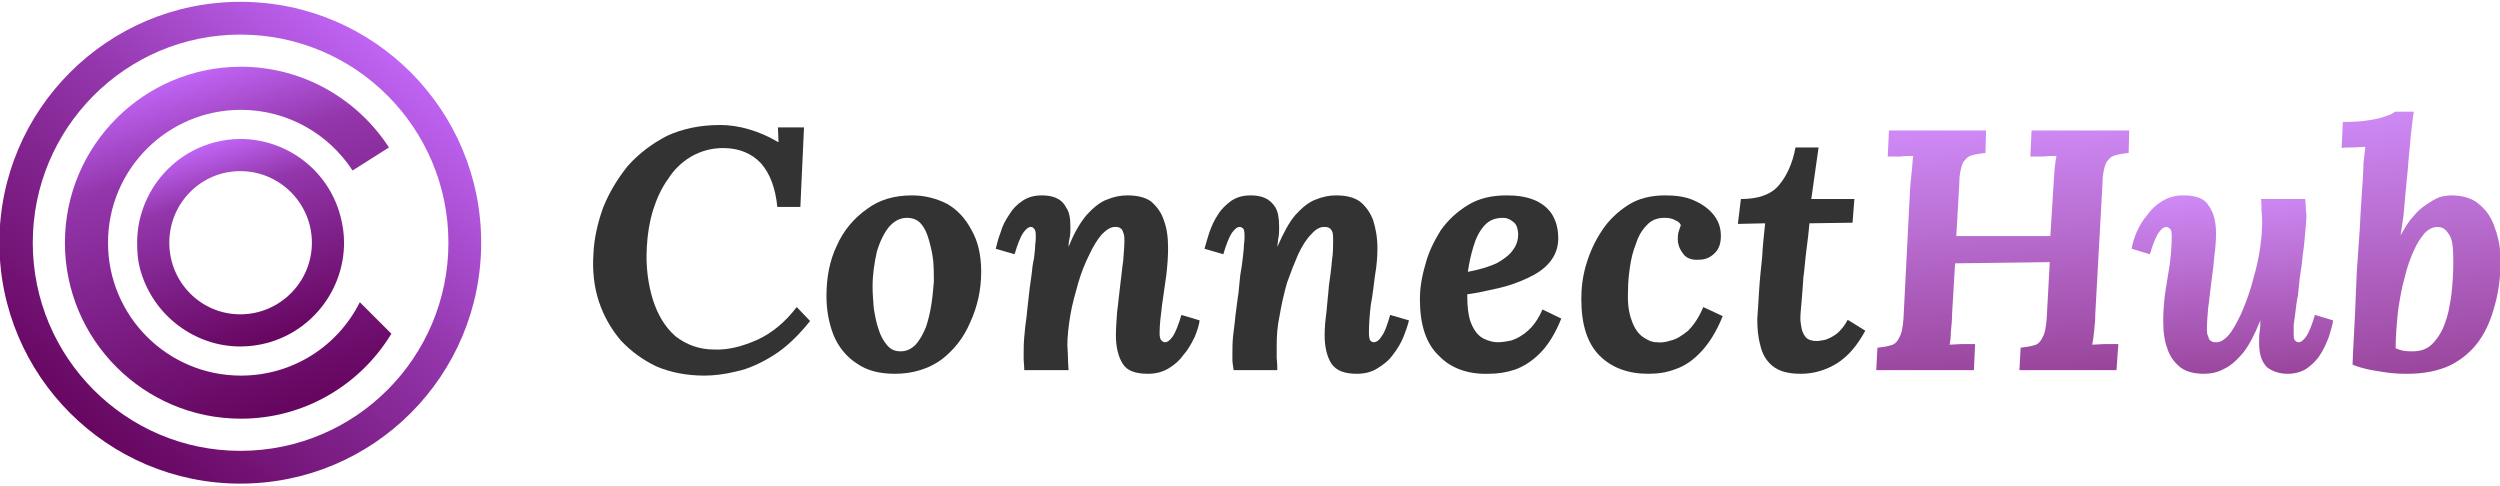
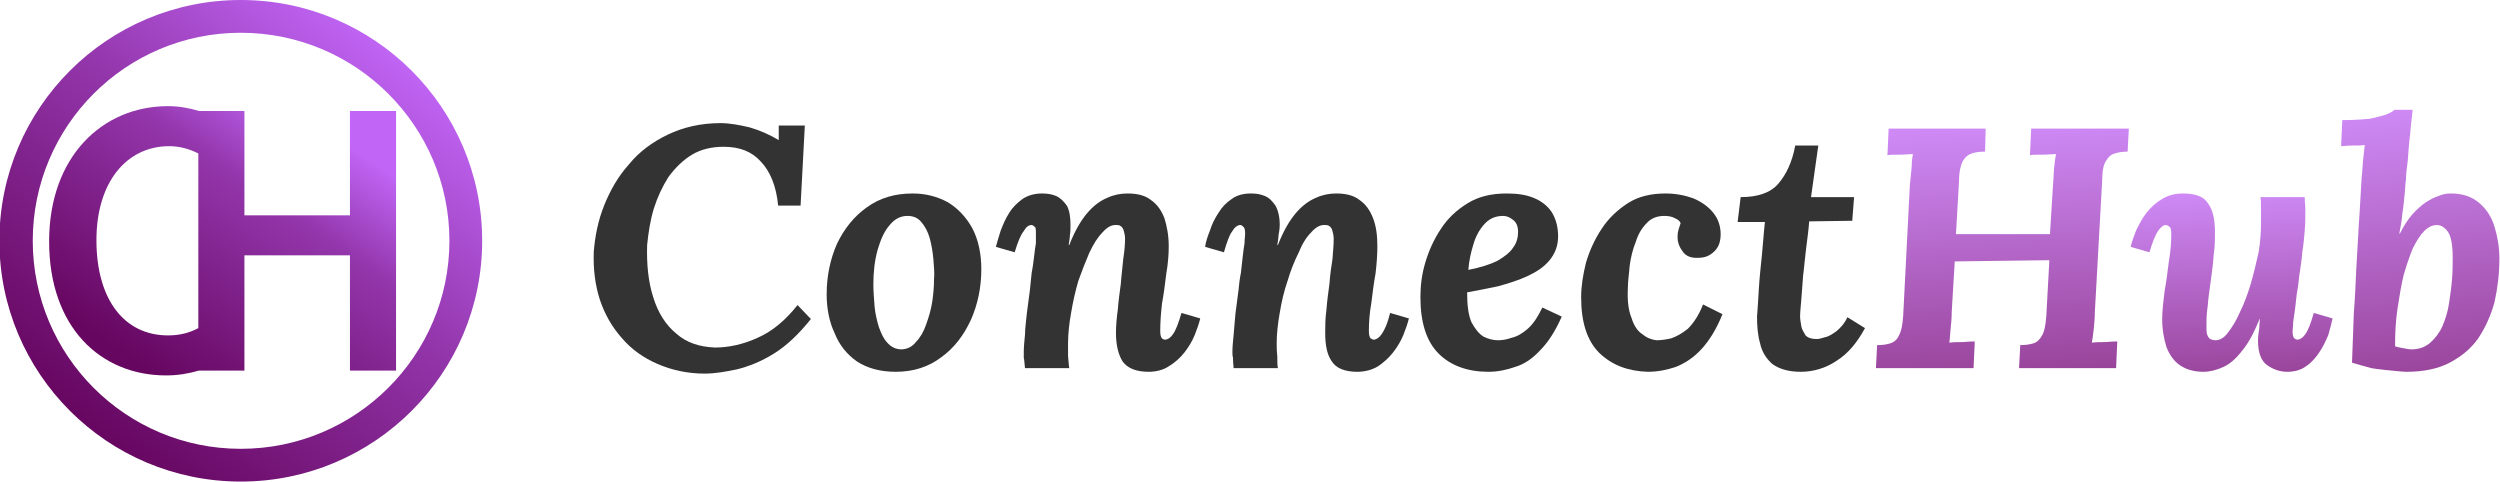
- <svg xmlns="http://www.w3.org/2000/svg" xmlns:xlink="http://www.w3.org/1999/xlink" xml:space="preserve" width="41.2mm" height="8mm" version="1.1" style="shape-rendering:geometricPrecision; text-rendering:geometricPrecision; image-rendering:optimizeQuality; fill-rule:evenodd; clip-rule:evenodd" viewBox="0 0 4120 800">
+ <svg xmlns="http://www.w3.org/2000/svg" xml:space="preserve" width="41.219mm" height="7.94mm" version="1.1" style="shape-rendering:geometricPrecision; text-rendering:geometricPrecision; image-rendering:optimizeQuality; fill-rule:evenodd; clip-rule:evenodd" viewBox="0 0 4122 794">
  <defs>
    <style type="text/css">
   
    .fil0 {fill:#333333;fill-rule:nonzero}
    .fil2 {fill:url(#id0)}
    .fil3 {fill:url(#id1)}
-     .fil4 {fill:url(#id2)}
-     .fil1 {fill:url(#id3);fill-rule:nonzero}
+     .fil1 {fill:url(#id2);fill-rule:nonzero}
   
  </style>
-     <linearGradient id="id0" gradientUnits="userSpaceOnUse" x1="651.76" y1="89.33" x2="140.88" y2="710.67">
+     <linearGradient id="id0" gradientUnits="userSpaceOnUse" x1="653.13" y1="86.24" x2="141.04" y2="707.76">
      <stop offset="0" style="stop-opacity:1; stop-color:#C065F5" />
      <stop offset="0.412" style="stop-opacity:1; stop-color:#9336AB" />
      <stop offset="1" style="stop-opacity:1; stop-color:#660660" />
    </linearGradient>
-     <linearGradient id="id1" gradientUnits="userSpaceOnUse" x1="290.83" y1="127.38" x2="461.51" y2="672.62">
+     <linearGradient id="id1" gradientUnits="userSpaceOnUse" x1="509.56" y1="192.89" x2="224.45" y2="601.11">
      <stop offset="0" style="stop-opacity:1; stop-color:#C065F5" />
-       <stop offset="0.251" style="stop-opacity:1; stop-color:#9336AB" />
+       <stop offset="0.302" style="stop-opacity:1; stop-color:#9336AB" />
      <stop offset="1" style="stop-opacity:1; stop-color:#660660" />
    </linearGradient>
-     <linearGradient id="id2" gradientUnits="userSpaceOnUse" xlink:href="#id1" x1="345.18" y1="236.65" x2="447.46" y2="563.35">
-   </linearGradient>
-     <linearGradient id="id3" gradientUnits="objectBoundingBox" x1="45.173%" y1="0%" x2="54.827%" y2="166.244%">
+     <linearGradient id="id2" gradientUnits="objectBoundingBox" x1="45.161%" y1="0%" x2="54.838%" y2="166.532%">
      <stop offset="0" style="stop-opacity:1; stop-color:#CE89F5" />
      <stop offset="0.6" style="stop-opacity:1; stop-color:#9A469D" />
      <stop offset="1" style="stop-opacity:1; stop-color:#660245" />
    </linearGradient>
  </defs>
  <g id="Layer_x0020_1">
-     <g id="_2809663997584">
-       <path class="fil0" d="M1187 206c14,0 30,2 47,7 17,5 33,12 48,21l1 0 -1 -24 43 0 -6 131 -38 0c-3,-31 -12,-55 -27,-72 -15,-16 -36,-25 -62,-25 -20,0 -37,5 -53,14 -15,9 -28,21 -38,37 -11,15 -19,33 -25,52 -6,20 -9,40 -10,60 -2,32 2,61 10,87 8,25 20,45 37,60 18,14 39,22 64,22 23,1 46,-5 71,-16 24,-11 46,-29 65,-54l22 23c-20,25 -40,44 -61,57 -21,13 -41,22 -60,26 -20,5 -38,7 -53,7 -29,0 -55,-5 -79,-15 -23,-11 -42,-25 -59,-43 -16,-19 -28,-40 -36,-64 -8,-24 -11,-51 -9,-79 1,-25 7,-51 16,-76 10,-25 24,-48 41,-69 18,-20 39,-36 64,-49 26,-12 55,-18 88,-18z" />
-       <path id="1" class="fil0" d="M1503 322c21,0 40,5 58,14 17,10 30,24 40,43 11,19 16,42 16,69 0,29 -6,57 -18,83 -11,26 -27,46 -48,62 -21,15 -47,23 -76,23 -25,0 -46,-5 -63,-17 -17,-11 -30,-27 -38,-46 -8,-20 -12,-42 -12,-65 0,-30 5,-58 17,-83 11,-25 28,-45 49,-60 21,-16 46,-23 75,-23zm-8 37c-12,0 -21,5 -30,15 -8,10 -15,24 -20,41 -4,18 -7,37 -7,57 0,12 1,23 2,36 2,12 4,24 8,35 3,10 8,19 14,26 6,7 13,10 22,10 10,0 18,-4 25,-11 7,-8 12,-17 17,-29 4,-12 7,-25 9,-38 2,-13 3,-25 4,-37 0,-10 0,-21 -1,-33 -1,-12 -4,-24 -7,-35 -3,-11 -7,-20 -13,-27 -6,-7 -14,-10 -23,-10z" />
-       <path id="2" class="fil0" d="M1892 616c-21,0 -35,-5 -42,-17 -7,-11 -11,-27 -11,-46 0,-12 1,-24 2,-39 2,-14 3,-28 5,-43 2,-14 3,-28 5,-41 1,-13 2,-24 2,-33 0,-5 0,-10 -2,-14 -1,-3 -2,-6 -5,-7 -2,-2 -5,-2 -9,-2 -6,0 -13,4 -21,12 -7,8 -14,19 -21,34 -7,14 -13,29 -18,46 -5,18 -10,35 -13,53 -3,18 -5,35 -5,50 0,5 1,12 1,21 0,9 1,16 1,20l-73 0c0,-8 -1,-13 -1,-17 0,-3 0,-6 0,-10 0,-8 0,-17 1,-28 1,-11 2,-22 4,-35 1,-13 3,-25 4,-37 1,-11 3,-21 4,-30 1,-10 2,-19 4,-27 1,-9 2,-16 2,-23 1,-6 1,-11 1,-14 0,-7 -1,-11 -3,-12 -1,-2 -3,-3 -5,-3 -4,0 -8,3 -13,10 -4,6 -9,18 -14,35l-31 -9c2,-8 4,-17 8,-27 3,-11 8,-20 14,-29 6,-10 13,-17 22,-23 9,-6 19,-9 32,-9 8,0 16,1 23,4 7,3 13,8 17,16 5,7 7,17 7,31 0,7 0,13 -1,18 -1,4 -2,9 -2,16l0 0c9,-23 19,-40 30,-53 11,-12 22,-21 33,-25 12,-5 23,-7 34,-7 16,0 29,3 39,10 9,8 17,18 21,31 5,13 7,28 7,46 0,13 -1,28 -3,45 -2,16 -5,33 -7,49 -2,17 -4,32 -4,46 0,6 1,10 3,12 2,2 4,3 6,3 4,0 8,-3 13,-10 4,-6 9,-18 14,-35l30 9c-1,8 -4,17 -8,27 -5,10 -10,20 -18,29 -7,10 -15,17 -25,23 -10,6 -21,9 -34,9z" />
-       <path id="3" class="fil0" d="M2236 616c-20,0 -34,-5 -42,-17 -7,-11 -11,-27 -11,-46 0,-12 1,-24 3,-39 1,-14 3,-28 4,-43 2,-14 4,-28 5,-41 2,-13 2,-24 2,-33 0,-5 0,-10 -1,-14 -1,-3 -3,-6 -5,-7 -3,-2 -6,-2 -9,-2 -7,0 -14,4 -21,12 -8,8 -15,19 -22,34 -6,14 -12,29 -18,46 -5,18 -9,35 -12,53 -4,18 -5,35 -5,50 0,5 0,12 0,21 1,9 1,16 1,20l-72 0c-1,-8 -2,-13 -2,-17 0,-3 0,-6 0,-10 0,-8 0,-17 1,-28 1,-11 3,-22 4,-35 2,-13 3,-25 5,-37 1,-11 2,-21 3,-30 2,-10 3,-19 4,-27 1,-9 2,-16 2,-23 1,-6 1,-11 1,-14 0,-7 -1,-11 -2,-12 -2,-2 -4,-3 -6,-3 -4,0 -8,3 -13,10 -4,6 -9,18 -14,35l-31 -9c2,-8 5,-17 8,-27 4,-11 8,-20 14,-29 6,-10 14,-17 22,-23 9,-6 19,-9 32,-9 8,0 16,1 23,4 7,3 13,8 18,16 4,7 6,17 6,31 0,7 0,13 -1,18 -1,4 -1,9 -2,16l0 0c10,-23 19,-40 30,-53 11,-12 22,-21 33,-25 12,-5 23,-7 34,-7 16,0 29,3 39,10 10,8 17,18 22,31 4,13 7,28 7,46 0,13 -1,28 -4,45 -2,16 -4,33 -7,49 -2,17 -3,32 -3,46 0,6 1,10 2,12 2,2 4,3 6,3 4,0 9,-3 13,-10 5,-6 9,-18 14,-35l31 9c-2,8 -5,17 -9,27 -4,10 -10,20 -17,29 -7,10 -16,17 -26,23 -9,6 -21,9 -34,9z" />
-       <path id="4" class="fil0" d="M2483 322c17,0 31,2 44,7 13,5 23,13 30,23 7,11 11,24 11,41 0,15 -5,28 -14,39 -9,11 -21,19 -36,26 -15,7 -31,13 -49,17 -18,4 -35,8 -51,10 0,21 2,38 7,49 5,12 12,20 20,24 8,4 16,6 23,6 7,0 14,-1 23,-3 9,-3 18,-8 27,-16 9,-8 17,-19 24,-35l31 15c-10,25 -22,44 -35,57 -13,13 -27,22 -41,27 -15,5 -29,7 -44,7 -34,1 -62,-9 -82,-30 -21,-20 -31,-51 -31,-93 0,-18 3,-37 9,-57 5,-20 14,-38 25,-56 12,-17 27,-31 45,-42 18,-11 39,-16 64,-16zm-6 37c-13,0 -23,4 -31,13 -8,9 -14,21 -18,35 -4,13 -7,27 -9,41 21,-4 37,-9 49,-15 12,-7 21,-14 26,-22 6,-8 8,-17 8,-26 -1,-10 -3,-16 -9,-20 -5,-4 -10,-6 -16,-6z" />
-       <path id="5" class="fil0" d="M2744 322c18,0 33,2 47,8 14,6 25,14 33,24 8,10 12,21 12,35 0,12 -3,21 -10,28 -7,7 -15,11 -26,11 -13,1 -22,-3 -27,-11 -6,-8 -8,-16 -8,-22 0,-3 0,-7 1,-12 1,-4 3,-8 4,-12 -1,-3 -4,-6 -9,-8 -5,-3 -11,-4 -18,-4 -12,0 -22,4 -29,12 -8,8 -14,18 -18,31 -5,12 -8,25 -10,39 -2,14 -3,26 -3,38 -1,20 1,36 6,49 4,12 10,21 18,27 7,5 15,9 23,9 7,1 15,0 24,-3 9,-2 18,-8 28,-16 9,-9 18,-22 25,-39l32 15c-10,25 -22,44 -35,58 -13,14 -27,24 -42,29 -15,6 -30,8 -46,8 -33,0 -60,-10 -80,-30 -20,-20 -30,-51 -30,-93 0,-18 2,-37 8,-57 6,-20 14,-38 26,-56 11,-17 26,-31 43,-42 17,-11 38,-16 61,-16z" />
-       <path id="6" class="fil0" d="M2997 243l-12 85 71 0 -3 39 -71 1c-1,13 -3,28 -5,44 -2,15 -3,31 -5,45 -1,15 -2,29 -3,40 -1,12 -2,21 -2,28 0,5 1,10 2,16 1,6 4,11 7,15 4,4 10,6 18,6 4,0 8,-1 14,-2 6,-2 12,-5 19,-10 6,-5 13,-13 18,-23l29 18c-13,24 -28,42 -47,54 -18,11 -38,17 -59,17 -21,0 -36,-4 -47,-13 -10,-8 -17,-20 -20,-34 -4,-14 -5,-29 -5,-44 1,-13 2,-28 3,-46 1,-17 3,-36 5,-55 1,-19 3,-38 5,-56l-45 1 5 -41c28,0 49,-7 62,-22 13,-15 23,-36 28,-63l38 0z" />
-       <path id="7" class="fil1" d="M3509 215l-1 37c-9,1 -16,2 -22,4 -6,1 -11,6 -15,12 -3,7 -6,18 -6,33l-12 217c0,10 -1,19 -2,29 -1,9 -2,16 -3,21 7,0 14,-1 23,-1 9,0 16,0 20,0l-3 43 -160 0 2 -37c8,-1 16,-2 22,-4 6,-1 11,-6 14,-13 4,-6 6,-17 7,-32l5 -92 -156 2 -5 84c0,10 -1,19 -2,29 0,9 -1,16 -2,21 6,0 14,-1 23,-1 9,0 16,0 19,0l-2 43 -161 0 2 -37c9,-1 16,-2 22,-4 6,-1 11,-6 14,-13 4,-6 6,-17 7,-32l11 -216c1,-11 2,-20 3,-30 1,-9 1,-16 2,-21 -6,0 -13,0 -22,1 -10,0 -16,0 -20,0l2 -43 160 0 -1 37c-9,1 -16,2 -22,4 -6,1 -11,6 -15,12 -3,7 -6,18 -6,33l-5 88 155 0 5 -81c1,-11 1,-20 2,-30 1,-9 2,-16 3,-21 -6,0 -14,0 -23,1 -9,0 -16,0 -20,0l2 -43 161 0z" />
-       <path id="8" class="fil1" d="M3632 616c-15,0 -28,-3 -38,-10 -10,-8 -18,-18 -22,-31 -5,-13 -7,-28 -7,-46 0,-14 1,-29 3,-45 3,-17 5,-33 8,-50 2,-17 3,-32 3,-45 0,-7 -1,-11 -3,-12 -2,-2 -4,-3 -6,-3 -4,0 -8,3 -13,10 -4,6 -9,18 -14,35l-30 -9c1,-8 4,-17 8,-27 5,-11 10,-20 18,-29 7,-10 15,-17 25,-23 10,-6 21,-9 34,-9 21,0 35,5 42,17 8,11 12,26 12,46 0,12 -1,24 -3,39 -1,14 -3,28 -5,43 -2,14 -3,28 -5,41 -1,13 -2,24 -2,33 0,5 0,10 2,13 1,4 2,7 5,8 2,2 5,2 9,2 6,0 13,-4 20,-12 7,-8 13,-20 20,-34 6,-14 12,-29 17,-46 5,-18 10,-35 13,-53 3,-18 5,-35 5,-51 0,-5 0,-12 -1,-20 0,-9 0,-16 -1,-20l73 0c1,8 1,13 1,17 0,3 1,6 1,10 0,8 -1,17 -2,28 -1,12 -2,24 -4,36 -1,13 -3,26 -5,39 -1,10 -2,20 -3,29 -2,9 -3,18 -4,26 -1,8 -2,16 -3,22 0,6 0,11 0,14 0,6 0,10 2,12 2,2 4,3 6,3 4,0 8,-3 13,-10 4,-6 9,-18 14,-35l30 9c-1,8 -4,17 -7,27 -4,10 -8,20 -14,29 -6,10 -14,17 -22,23 -9,6 -20,9 -32,9 -12,0 -23,-3 -33,-10 -9,-8 -14,-21 -14,-41 0,-8 0,-14 1,-19 1,-6 1,-11 1,-18l0 0c-9,23 -18,40 -28,53 -11,13 -21,22 -32,27 -11,6 -22,8 -33,8z" />
-       <path id="9" class="fil1" d="M3978 184c-2,11 -3,24 -5,39 -1,15 -3,30 -4,44 -1,14 -2,25 -3,32 0,4 -1,11 -2,22 -1,10 -2,21 -3,34 -2,12 -3,23 -5,33l0 0c7,-12 13,-23 21,-31 7,-9 14,-15 22,-20 7,-5 14,-9 21,-12 7,-2 14,-3 20,-3 19,0 35,5 46,15 12,10 21,23 26,40 6,16 9,34 9,52 0,26 -3,50 -9,72 -6,23 -14,43 -26,60 -12,17 -28,31 -48,41 -19,9 -43,14 -70,14 -6,0 -15,0 -25,-1 -11,-1 -22,-3 -34,-5 -11,-2 -22,-5 -32,-9 1,-30 3,-57 4,-82 1,-25 2,-49 3,-72 2,-23 3,-47 5,-71 1,-25 3,-52 5,-82 0,-6 1,-15 1,-25 1,-10 2,-19 3,-27 -6,0 -13,1 -21,1 -8,0 -14,0 -18,1l2 -43c18,0 32,-1 44,-3 12,-2 21,-4 28,-7 7,-2 12,-5 14,-7l31 0zm39 190c-7,0 -14,3 -21,10 -6,7 -13,17 -18,29 -6,13 -11,27 -15,44 -5,17 -8,35 -11,55 -2,20 -4,41 -4,62 3,1 7,3 13,4 6,1 11,1 14,1 13,0 23,-3 31,-10 8,-7 15,-17 20,-28 5,-12 9,-24 11,-38 3,-14 4,-27 5,-41 1,-13 1,-25 1,-35 0,-21 -2,-35 -8,-42 -5,-8 -11,-11 -18,-11z" />
-       <path class="fil2" d="M54 400c0,-189 153,-343 342,-343 190,0 343,154 343,343 0,189 -153,343 -343,343 -189,0 -342,-154 -342,-343zm342 -397c-219,0 -397,178 -397,397 0,219 178,397 397,397 220,0 397,-178 397,-397 0,-219 -177,-397 -397,-397z" />
-       <path class="fil3" d="M178 400c0,-121 98,-219 219,-219 77,0 145,40 184,100l60 -38c-52,-80 -142,-133 -244,-133 -160,0 -290,130 -290,290 0,160 130,290 290,290 105,0 197,-56 248,-140l-52 -52c-36,72 -110,121 -196,121 -121,0 -219,-98 -219,-219z" />
-       <path class="fil4" d="M279 400c0,-65 52,-118 117,-118 65,0 118,53 118,118 0,65 -53,118 -118,118 -65,0 -117,-53 -117,-118zm282 -44c-20,-76 -89,-127 -165,-127 -14,0 -29,2 -44,6 -76,21 -126,90 -126,165 0,15 1,29 5,44 21,76 90,127 165,127 15,0 30,-2 45,-6 76,-21 126,-90 126,-165 0,-15 -2,-29 -6,-44z" />
+     <g id="_2600748127264">
+       <path class="fil0" d="M1188 203c15,0 31,3 48,7 17,5 33,12 48,21l0 0 0 -24 43 0 -7 132 -37 0c-3,-32 -13,-56 -28,-72 -15,-17 -35,-25 -62,-25 -19,0 -37,4 -52,13 -15,9 -28,22 -39,37 -10,16 -18,33 -24,52 -6,20 -9,40 -11,60 -1,32 2,61 10,86 8,26 21,46 38,60 17,15 38,22 64,23 22,0 46,-5 70,-16 25,-11 46,-29 66,-54l22 23c-20,25 -40,44 -61,57 -21,13 -41,21 -61,26 -19,4 -37,7 -53,7 -29,0 -55,-6 -78,-16 -23,-10 -43,-24 -59,-43 -16,-18 -28,-39 -36,-63 -8,-25 -11,-51 -10,-79 2,-25 7,-51 17,-76 10,-25 23,-48 41,-68 17,-21 39,-37 64,-49 25,-12 54,-19 87,-19z" />
+       <path id="1" class="fil0" d="M1505 319c21,0 40,5 57,14 17,10 31,25 41,43 10,19 15,42 15,68 0,30 -6,58 -17,83 -12,26 -28,47 -49,62 -21,16 -46,24 -75,24 -26,0 -47,-6 -64,-17 -17,-12 -29,-27 -37,-47 -9,-19 -13,-41 -13,-64 0,-30 6,-58 17,-83 12,-25 28,-45 49,-60 22,-16 47,-23 76,-23zm-9 37c-11,0 -21,5 -29,15 -9,10 -15,24 -20,41 -5,18 -7,37 -7,57 0,11 1,23 2,36 1,12 4,24 7,34 4,11 8,20 14,26 6,7 14,11 23,11 9,0 18,-4 24,-12 7,-7 13,-17 17,-29 4,-11 8,-24 10,-37 2,-13 3,-26 3,-37 1,-10 0,-21 -1,-33 -1,-12 -3,-24 -6,-35 -3,-11 -8,-20 -14,-27 -6,-7 -13,-10 -23,-10z" />
+       <path id="2" class="fil0" d="M1894 613c-21,0 -35,-6 -43,-17 -7,-11 -11,-27 -11,-47 0,-11 1,-24 3,-38 1,-14 3,-28 5,-43 1,-15 3,-28 4,-41 2,-13 3,-24 3,-33 0,-5 -1,-10 -2,-13 -1,-4 -3,-7 -5,-8 -2,-2 -5,-2 -9,-2 -7,0 -14,4 -21,12 -8,8 -15,19 -22,34 -6,14 -12,29 -18,46 -5,17 -9,35 -12,53 -3,17 -5,34 -5,50 0,5 0,12 0,21 1,8 1,15 2,20l-73 0c-1,-8 -1,-14 -2,-17 0,-3 0,-7 0,-10 0,-8 1,-18 2,-28 0,-11 2,-23 3,-35 2,-13 3,-25 5,-38 1,-10 2,-20 3,-29 2,-10 3,-19 4,-27 1,-9 2,-16 3,-22 0,-7 0,-12 0,-15 0,-7 0,-11 -2,-12 -2,-2 -4,-3 -5,-3 -5,0 -9,3 -13,10 -5,6 -10,18 -15,35l-31 -9c2,-8 5,-17 8,-27 4,-10 8,-20 14,-29 6,-10 14,-17 22,-23 9,-6 20,-9 32,-9 8,0 16,1 23,4 7,3 13,9 18,16 4,7 6,18 6,31 0,7 0,13 -1,18 0,4 -1,10 -2,16l1 0c9,-23 19,-40 29,-52 11,-13 22,-21 34,-26 11,-5 22,-7 33,-7 16,0 29,3 39,11 10,7 17,17 22,30 4,13 7,28 7,46 0,13 -1,28 -4,45 -2,16 -4,33 -7,49 -2,17 -3,32 -3,46 0,6 1,10 3,12 1,1 3,2 5,2 4,0 9,-3 13,-9 5,-7 9,-18 14,-35l31 9c-2,8 -5,17 -9,27 -4,10 -10,20 -17,29 -7,9 -16,17 -26,23 -9,6 -21,9 -33,9z" />
+       <path id="3" class="fil0" d="M2238 613c-21,0 -35,-6 -42,-17 -8,-11 -11,-27 -11,-47 0,-11 0,-24 2,-38 1,-14 3,-28 5,-43 1,-15 3,-28 5,-41 1,-13 2,-24 2,-33 0,-5 -1,-10 -2,-13 -1,-4 -3,-7 -5,-8 -2,-2 -5,-2 -9,-2 -7,0 -14,4 -21,12 -8,8 -15,19 -21,34 -7,14 -13,29 -18,46 -6,17 -10,35 -13,53 -3,17 -5,34 -5,50 0,5 0,12 1,21 0,8 0,15 1,20l-73 0c-1,-8 -1,-14 -1,-17 -1,-3 -1,-7 -1,-10 0,-8 1,-18 2,-28 1,-11 2,-23 3,-35 2,-13 3,-25 5,-38 1,-10 2,-20 4,-29 1,-10 2,-19 3,-27 1,-9 2,-16 3,-22 0,-7 1,-12 1,-15 0,-7 -1,-11 -3,-12 -2,-2 -3,-3 -5,-3 -4,0 -9,3 -13,10 -5,6 -9,18 -14,35l-31 -9c1,-8 4,-17 8,-27 3,-10 8,-20 14,-29 6,-10 13,-17 22,-23 8,-6 19,-9 31,-9 9,0 16,1 23,4 8,3 13,9 18,16 4,7 7,18 7,31 0,7 -1,13 -2,18 0,4 -1,10 -2,16l1 0c9,-23 19,-40 29,-52 11,-13 22,-21 34,-26 11,-5 22,-7 33,-7 16,0 29,3 39,11 10,7 17,17 22,30 5,13 7,28 7,46 0,13 -1,28 -3,45 -3,16 -5,33 -7,49 -3,17 -4,32 -4,46 0,6 1,10 3,12 2,1 3,2 5,2 4,0 9,-3 13,-9 5,-7 10,-18 14,-35l31 9c-2,8 -5,17 -9,27 -4,10 -10,20 -17,29 -7,9 -16,17 -25,23 -10,6 -22,9 -34,9z" />
+       <path id="4" class="fil0" d="M2484 319c17,0 32,2 44,7 13,5 23,13 30,23 7,11 11,24 11,41 0,15 -5,28 -14,39 -9,11 -21,19 -36,26 -15,7 -31,12 -49,17 -18,4 -35,7 -51,10 0,21 2,37 7,49 6,11 12,19 20,24 8,4 16,6 24,6 6,0 14,-1 22,-4 9,-2 18,-7 27,-15 9,-8 17,-20 24,-35l32 15c-11,25 -23,43 -36,56 -13,14 -27,23 -41,27 -14,5 -29,8 -44,8 -34,0 -62,-10 -82,-30 -20,-20 -30,-51 -30,-93 0,-18 2,-37 8,-57 6,-20 14,-38 26,-56 11,-17 26,-31 44,-42 18,-11 39,-16 64,-16zm-6 37c-13,0 -23,5 -31,14 -8,9 -14,20 -18,34 -4,13 -7,27 -8,41 20,-4 36,-9 48,-15 12,-7 21,-14 26,-22 6,-8 8,-17 8,-26 0,-9 -3,-16 -9,-20 -5,-4 -10,-6 -16,-6z" />
+       <path id="5" class="fil0" d="M2746 319c17,0 32,3 46,8 14,6 25,14 33,24 8,10 12,22 12,35 0,12 -3,21 -10,28 -7,7 -15,11 -26,11 -13,1 -22,-3 -27,-11 -6,-8 -8,-16 -8,-22 0,-3 0,-7 1,-11 1,-5 3,-9 4,-13 -1,-3 -4,-6 -9,-8 -5,-3 -11,-4 -18,-4 -12,0 -22,4 -29,12 -8,8 -14,18 -18,31 -5,12 -8,25 -10,39 -1,14 -3,26 -3,37 -1,21 1,37 6,49 4,13 10,22 18,27 7,6 15,9 23,10 7,0 15,-1 24,-3 9,-3 18,-8 28,-16 9,-9 18,-22 25,-40l32 16c-10,25 -22,44 -35,58 -13,14 -27,23 -42,29 -15,5 -30,8 -46,8 -33,-1 -59,-11 -80,-31 -20,-20 -30,-50 -30,-92 0,-18 3,-37 8,-57 6,-20 14,-38 26,-56 11,-17 26,-31 43,-42 17,-11 38,-16 62,-16z" />
+       <path id="6" class="fil0" d="M2998 240l-12 85 71 0 -3 39 -71 1c-1,14 -3,28 -5,44 -2,15 -3,30 -5,45 -1,15 -2,28 -3,40 -1,12 -2,21 -2,28 0,4 1,10 2,16 1,5 4,10 7,15 4,4 10,6 18,6 4,0 8,-1 14,-3 6,-1 12,-5 19,-10 6,-5 13,-12 18,-23l29 18c-13,24 -28,42 -47,54 -18,12 -38,18 -59,18 -21,0 -36,-5 -47,-13 -10,-9 -17,-20 -20,-34 -4,-14 -5,-29 -5,-44 1,-13 2,-28 3,-46 1,-17 3,-36 5,-55 2,-19 3,-38 5,-55l-45 0 5 -41c28,0 49,-7 62,-22 13,-15 23,-36 28,-63l38 0z" />
+       <path id="7" class="fil1" d="M3510 212l-2 38c-8,0 -15,1 -21,3 -7,2 -11,6 -15,13 -4,6 -6,17 -6,33l-12 215c0,10 -1,20 -2,30 -1,9 -2,16 -3,21 7,-1 14,-1 23,-1 9,-1 16,-1 19,-1l-2 44 -160 0 2 -38c8,0 16,-1 22,-3 6,-2 10,-6 14,-13 4,-7 6,-18 7,-33l5 -91 -156 2 -5 83c0,10 -1,20 -2,30 -1,9 -1,16 -2,21 6,-1 14,-1 23,-1 9,-1 15,-1 19,-1l-2 44 -161 0 2 -38c9,0 16,-1 22,-3 6,-2 11,-6 14,-13 4,-7 6,-18 7,-33l11 -215c1,-10 2,-20 3,-30 0,-9 1,-16 2,-21 -6,0 -13,1 -23,1 -9,0 -15,0 -19,1l2 -44 160 0 -1 38c-9,0 -16,1 -22,3 -6,2 -11,6 -15,13 -3,6 -6,17 -6,33l-5 87 155 0 5 -81c1,-10 1,-20 2,-30 1,-9 2,-16 3,-21 -6,0 -14,1 -23,1 -9,0 -16,0 -20,1l2 -44 161 0z" />
+       <path id="8" class="fil1" d="M3633 613c-16,0 -29,-4 -39,-11 -10,-7 -17,-17 -22,-30 -4,-13 -7,-28 -7,-46 0,-14 2,-29 4,-46 3,-16 5,-33 7,-49 3,-17 4,-32 4,-45 0,-7 -1,-11 -3,-12 -2,-2 -4,-3 -6,-3 -4,0 -8,3 -13,10 -4,6 -9,18 -14,35l-31 -9c2,-8 5,-17 9,-27 5,-10 10,-20 17,-29 8,-10 16,-17 26,-23 10,-6 21,-9 34,-9 21,0 35,5 42,17 8,11 11,27 11,46 0,12 0,24 -2,38 -1,15 -3,29 -5,44 -2,14 -4,28 -5,41 -2,13 -2,24 -2,32 0,6 0,11 1,14 1,4 3,6 5,8 3,1 6,2 9,2 7,0 14,-4 20,-12 7,-9 14,-20 20,-34 7,-14 13,-30 18,-47 5,-17 9,-34 13,-52 3,-18 4,-35 4,-50 0,-6 0,-13 0,-21 0,-9 0,-15 -1,-20l73 0c0,8 1,13 1,17 0,3 0,6 0,10 0,8 0,17 -1,29 -1,11 -2,23 -4,35 -1,13 -3,26 -5,39 -1,10 -2,19 -4,29 -1,9 -2,18 -3,26 -1,8 -2,15 -3,21 0,7 -1,11 -1,15 0,6 1,10 3,12 2,1 3,2 5,2 4,0 9,-3 13,-9 5,-7 9,-18 14,-35l31 9c-2,8 -4,17 -7,27 -4,10 -9,20 -15,29 -6,9 -13,17 -22,23 -8,6 -19,9 -31,9 -12,0 -23,-4 -33,-11 -10,-7 -15,-21 -15,-40 0,-8 1,-14 2,-20 0,-5 1,-11 1,-17l0 0c-9,22 -18,40 -29,53 -10,13 -20,22 -31,27 -11,5 -22,8 -33,8z" />
+       <path id="9" class="fil1" d="M3978 181c-1,11 -3,24 -4,39 -2,15 -3,30 -4,44 -2,14 -3,25 -3,32 -1,4 -1,12 -2,22 -1,10 -2,22 -4,34 -1,12 -3,23 -5,33l1 0c6,-12 13,-23 20,-31 7,-8 15,-15 22,-20 8,-5 15,-9 22,-11 7,-3 13,-4 20,-4 19,0 34,5 46,15 12,10 21,23 26,40 5,16 8,34 8,52 0,26 -3,49 -8,72 -6,22 -15,42 -27,60 -12,17 -28,30 -47,40 -19,10 -43,15 -71,15 -6,0 -14,-1 -25,-2 -10,-1 -21,-2 -33,-4 -11,-3 -22,-6 -32,-9 1,-30 2,-58 3,-82 2,-25 3,-49 4,-72 1,-23 3,-47 4,-71 2,-25 3,-52 5,-82 1,-6 1,-14 2,-24 1,-10 2,-19 3,-28 -6,1 -13,1 -21,1 -8,0 -14,1 -18,1l2 -43c18,0 32,-1 44,-2 11,-2 21,-5 28,-7 7,-3 11,-5 14,-8l30 0zm40 190c-7,0 -14,3 -21,10 -7,7 -13,17 -19,29 -5,12 -10,27 -15,44 -4,17 -7,35 -10,55 -3,20 -4,40 -4,62 3,1 7,2 13,3 6,1 10,2 14,2 13,0 23,-4 31,-11 8,-7 15,-16 20,-27 5,-12 9,-24 11,-38 2,-14 4,-27 5,-41 1,-13 1,-25 1,-35 0,-21 -3,-35 -8,-42 -6,-8 -12,-11 -18,-11z" />
+       <g>
+         <path class="fil2" d="M54 397c0,-189 153,-343 343,-343 190,0 344,154 344,343 0,189 -154,343 -344,343 -190,0 -343,-154 -343,-343zm343 -397c-220,0 -398,178 -398,397 0,219 178,397 398,397 220,0 398,-178 398,-397 0,-219 -178,-397 -398,-397z" />
+         <path class="fil3" d="M327 253l0 288c-15,8 -31,12 -50,12 -72,0 -118,-59 -118,-157 0,-96 50,-155 120,-155 18,0 34,5 48,12zm1 358l75 0 0 -47 0 -15 0 -128 174 0 0 190 76 0 0 -428 -76 0 0 172 -174 0 0 -172 -75 0c-16,-5 -33,-8 -51,-8 -108,0 -196,83 -196,223 0,142 85,221 193,221 19,0 37,-3 54,-8z" />
+       </g>
    </g>
  </g>
</svg>
